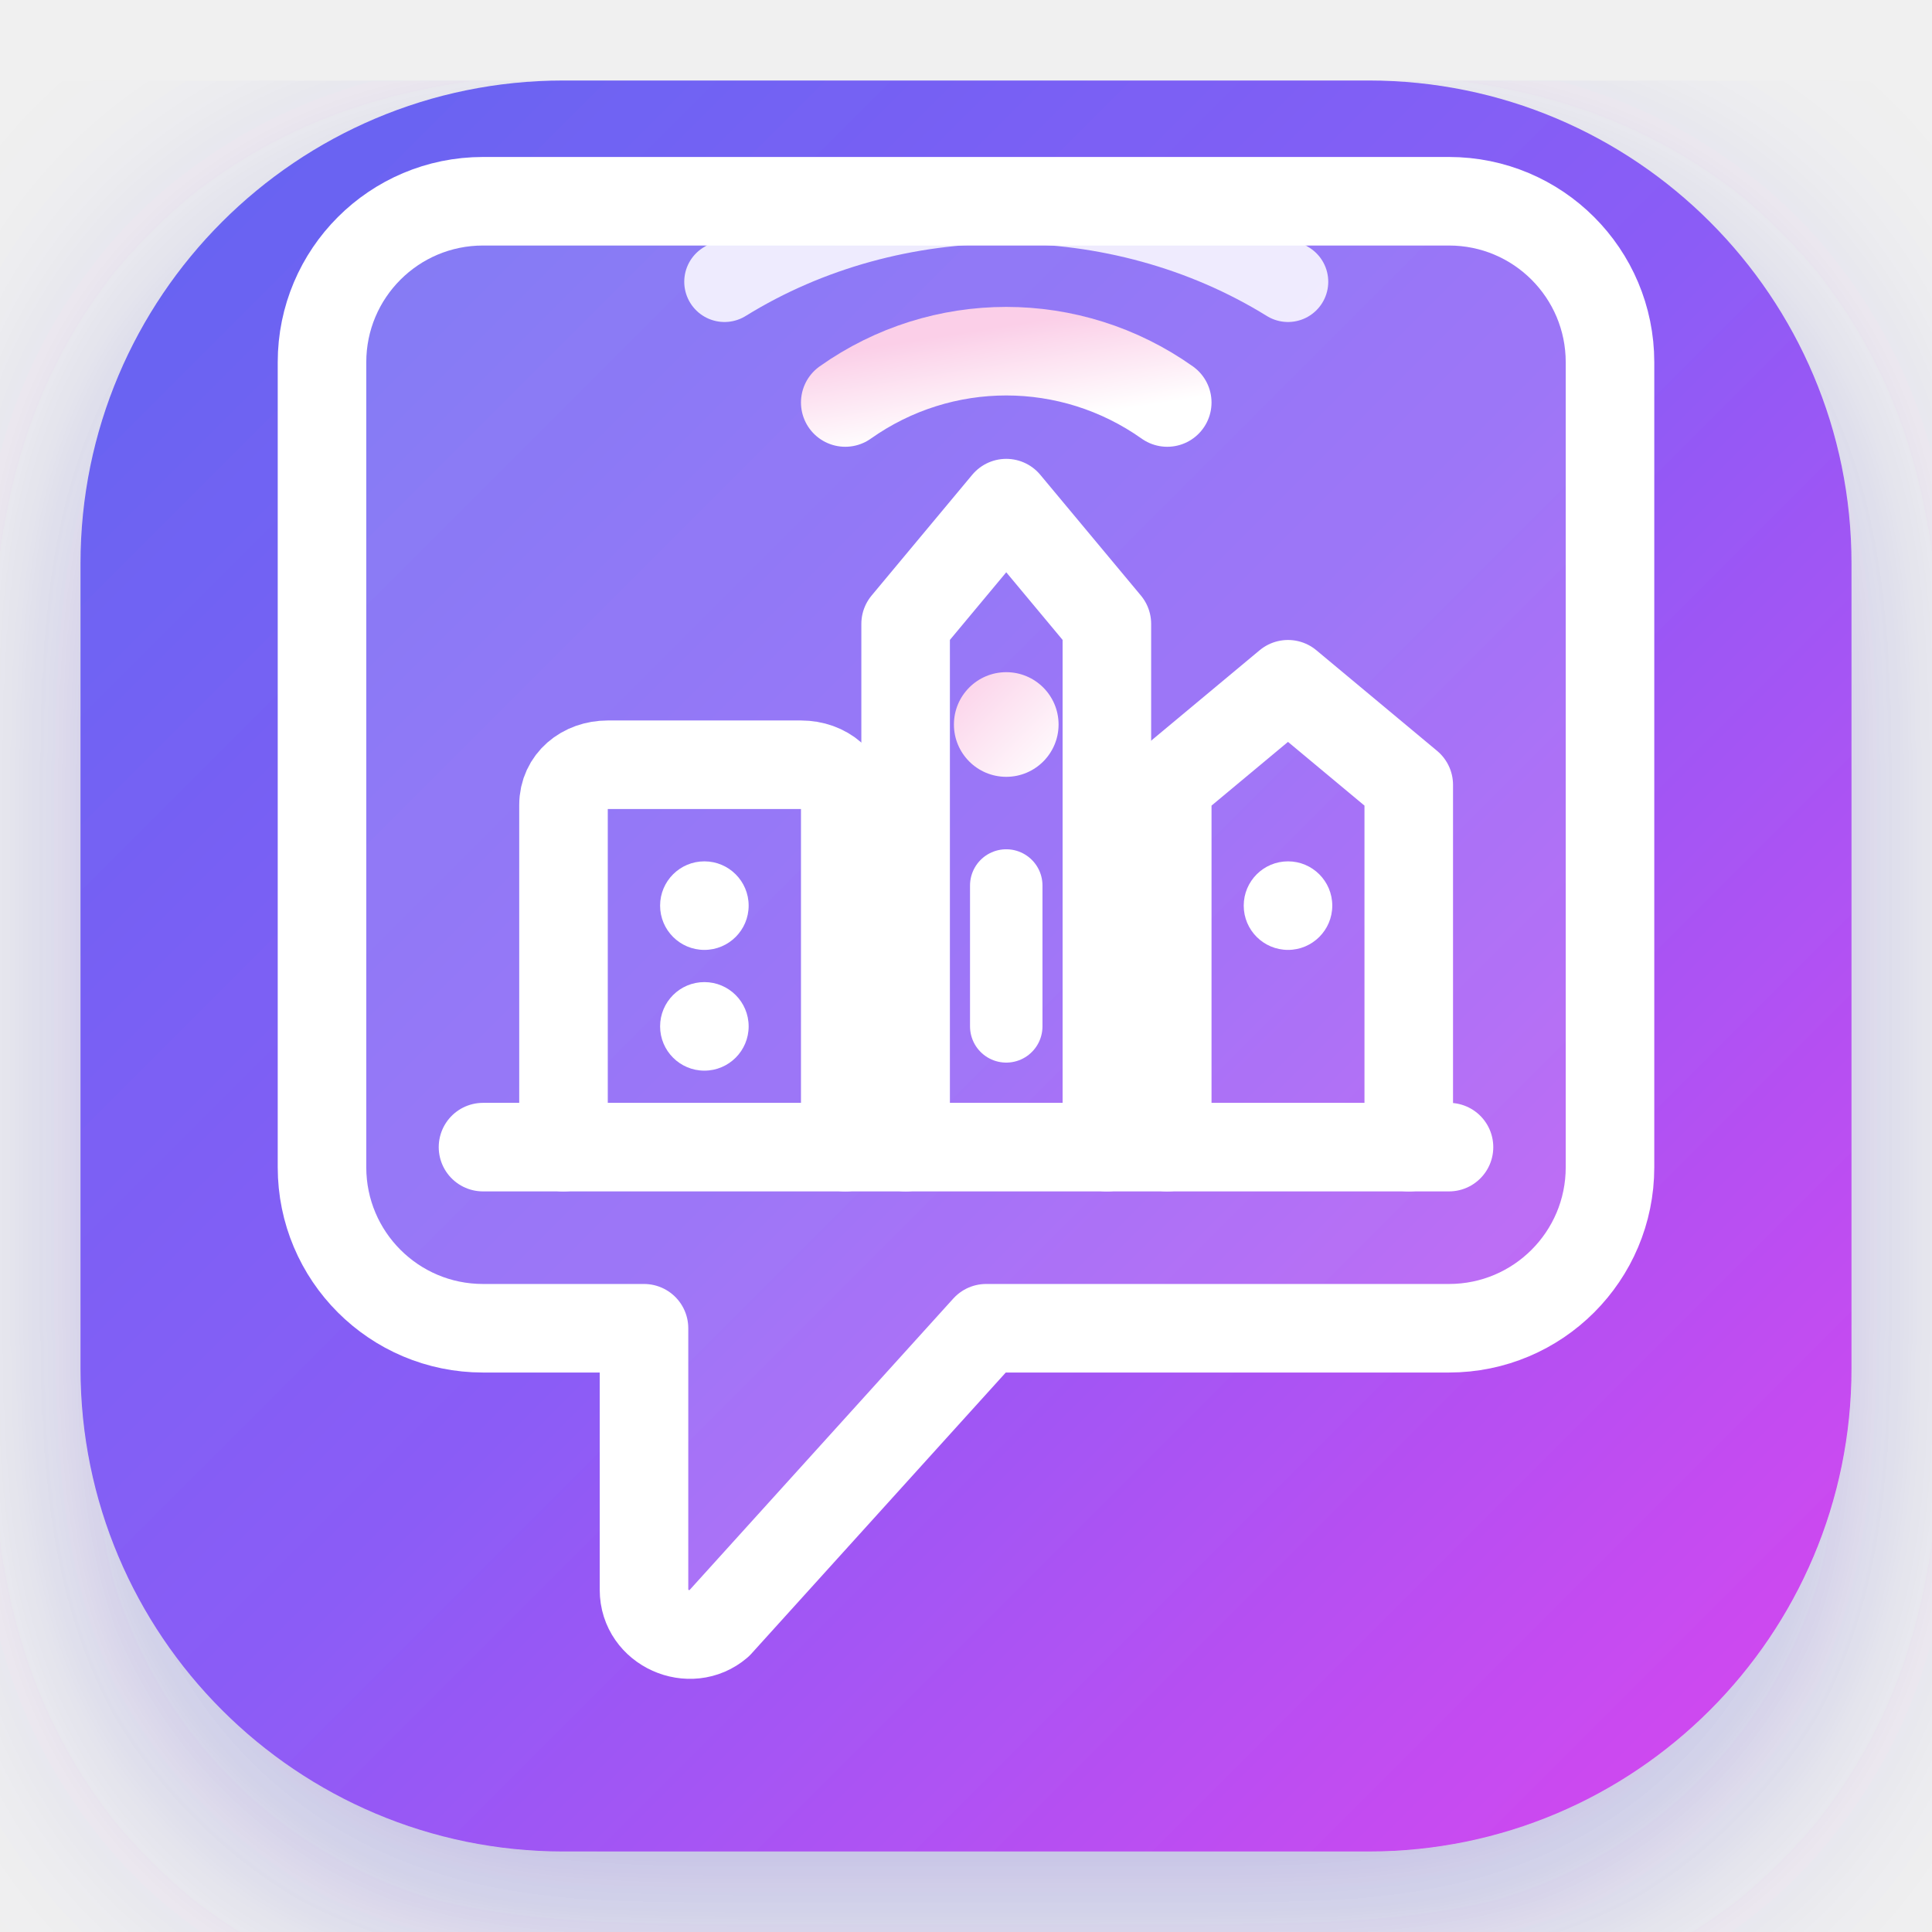
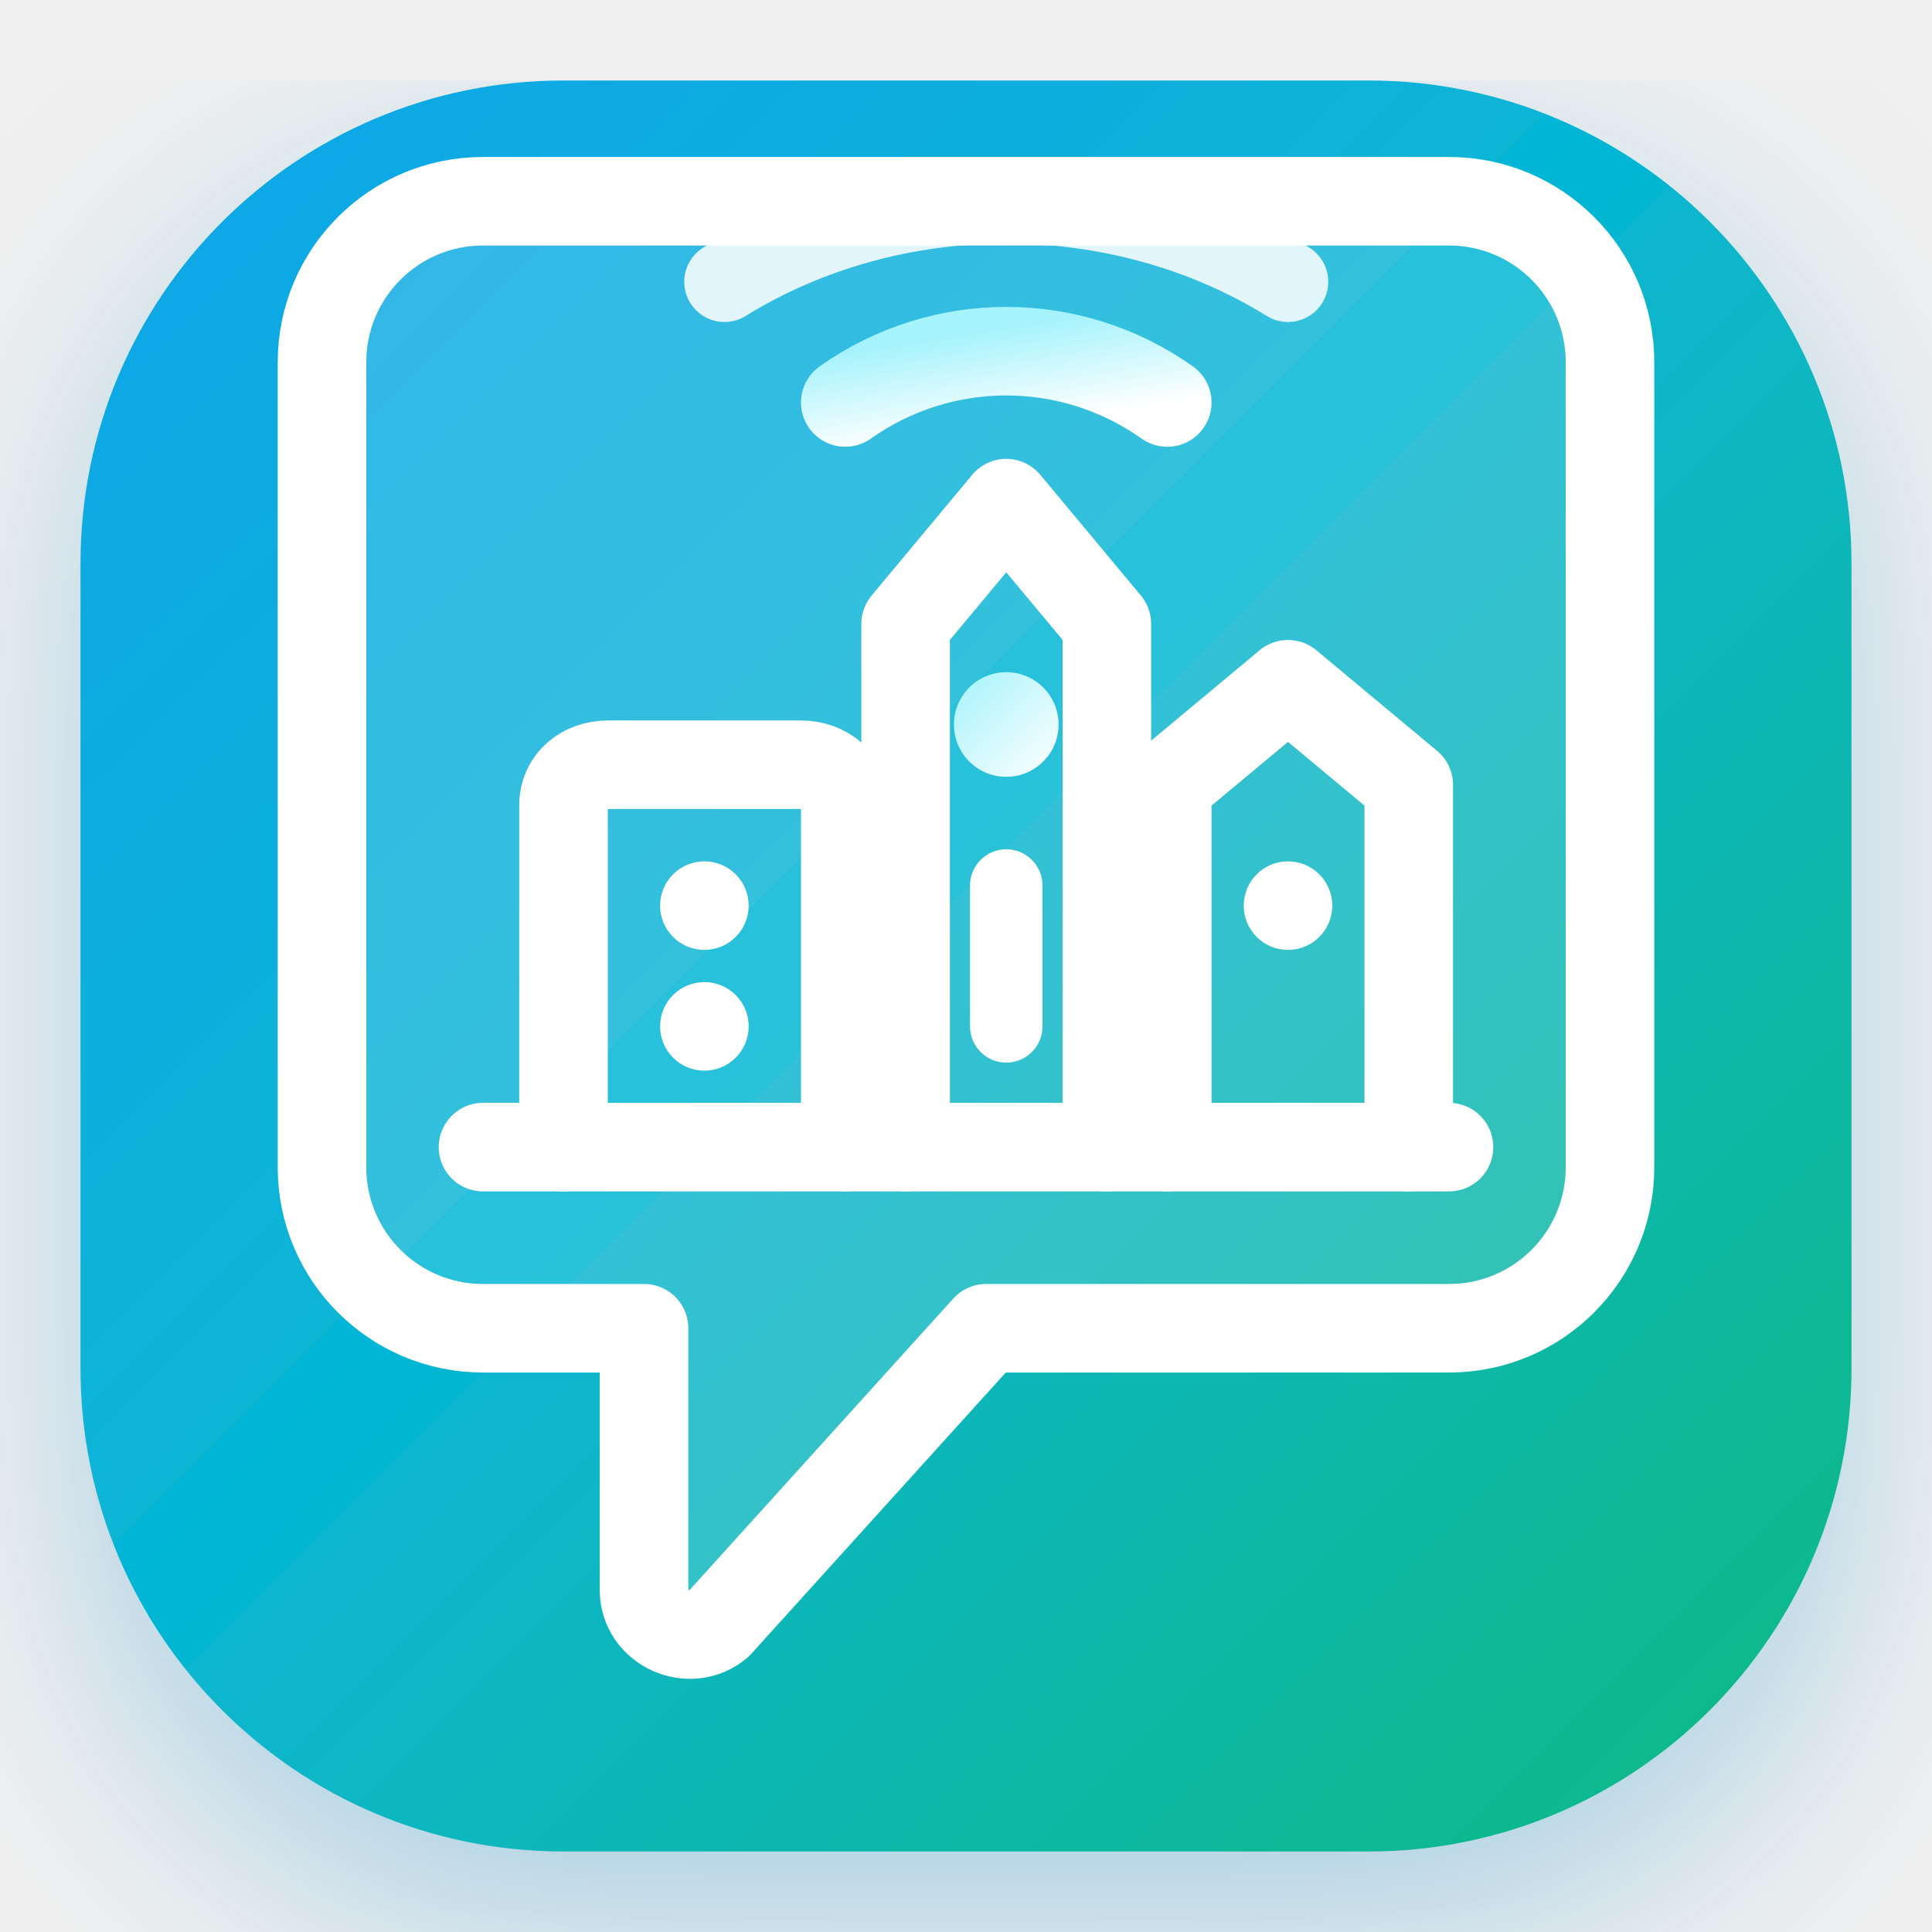
<svg xmlns="http://www.w3.org/2000/svg" viewBox="0 0 48 48" width="100%" height="100%">
  <defs>
    <linearGradient id="tt-bg" x1="0%" y1="0%" x2="100%" y2="100%">
-       <stop offset="0%" stop-color="#6366f1" />
-       <stop offset="50%" stop-color="#8b5cf6" />
-       <stop offset="100%" stop-color="#d946ef" />
+       <stop offset="0%" stop-color="#0ea5e9" />
+       <stop offset="45%" stop-color="#06b6d4" />
+       <stop offset="100%" stop-color="#10b981" />
    </linearGradient>
    <linearGradient id="tt-accent" x1="0%" y1="0%" x2="100%" y2="100%">
-       <stop offset="0%" stop-color="#fbcfe8" />
+       <stop offset="0%" stop-color="#a5f3fc" />
      <stop offset="100%" stop-color="#ffffff" />
    </linearGradient>
    <filter id="tt-shadow" x="-10%" y="-10%" width="130%" height="130%">
-       <feDropShadow dx="0" dy="2" stdDeviation="3" flood-opacity="0.3" flood-color="#4338ca" />
+       <feDropShadow dx="0" dy="2" stdDeviation="3" flood-opacity="0.3" flood-color="#0284c7" />
    </filter>
  </defs>
  <rect x="2" y="2" width="44" height="44" rx="12" fill="url(#tt-bg)" filter="url(#tt-shadow)" />
  <path d="M40 9C40 6.79 38.21 5 36 5H12C9.79 5 8 6.79 8 9V29C8 31.21 9.79 33 12 33H16V39.5C16 40.45 17.15 40.95 17.85 40.35L24.5 33H36C38.21 33 40 31.21 40 29V9Z" fill="#ffffff" fill-opacity="0.16" stroke="#ffffff" stroke-width="2.2" stroke-linejoin="round" />
  <path d="M12 28.5H36" stroke="#ffffff" stroke-width="2.2" stroke-linecap="round" />
  <path d="M14 28.5V20C14 19.4 14.5 19 15.1 19H19.9C20.5 19 21 19.4 21 20V28.5" fill="none" stroke="#ffffff" stroke-width="2.2" stroke-linecap="round" stroke-linejoin="round" />
  <circle cx="17.5" cy="22.5" r="1.1" fill="#ffffff" />
  <circle cx="17.5" cy="25.5" r="1.1" fill="#ffffff" />
  <path d="M22.5 28.5V15.5L25 12.5L27.5 15.5V28.5" fill="none" stroke="#ffffff" stroke-width="2.2" stroke-linecap="round" stroke-linejoin="round" />
  <circle cx="25" cy="18" r="1.3" fill="url(#tt-accent)" />
  <path d="M25 22V25.5" stroke="#ffffff" stroke-width="1.8" stroke-linecap="round" />
  <path d="M29 28.5V19.5L32 17L35 19.5V28.5" fill="none" stroke="#ffffff" stroke-width="2.2" stroke-linecap="round" stroke-linejoin="round" />
  <circle cx="32" cy="22.5" r="1.1" fill="#ffffff" />
  <path d="M21 10C23.4 8.3 26.6 8.3 29 10" fill="none" stroke="url(#tt-accent)" stroke-width="2.2" stroke-linecap="round" />
  <path d="M18 7C22.2 4.4 27.8 4.4 32 7" fill="none" stroke="#ffffff" stroke-width="2" stroke-linecap="round" opacity="0.85" />
</svg>
